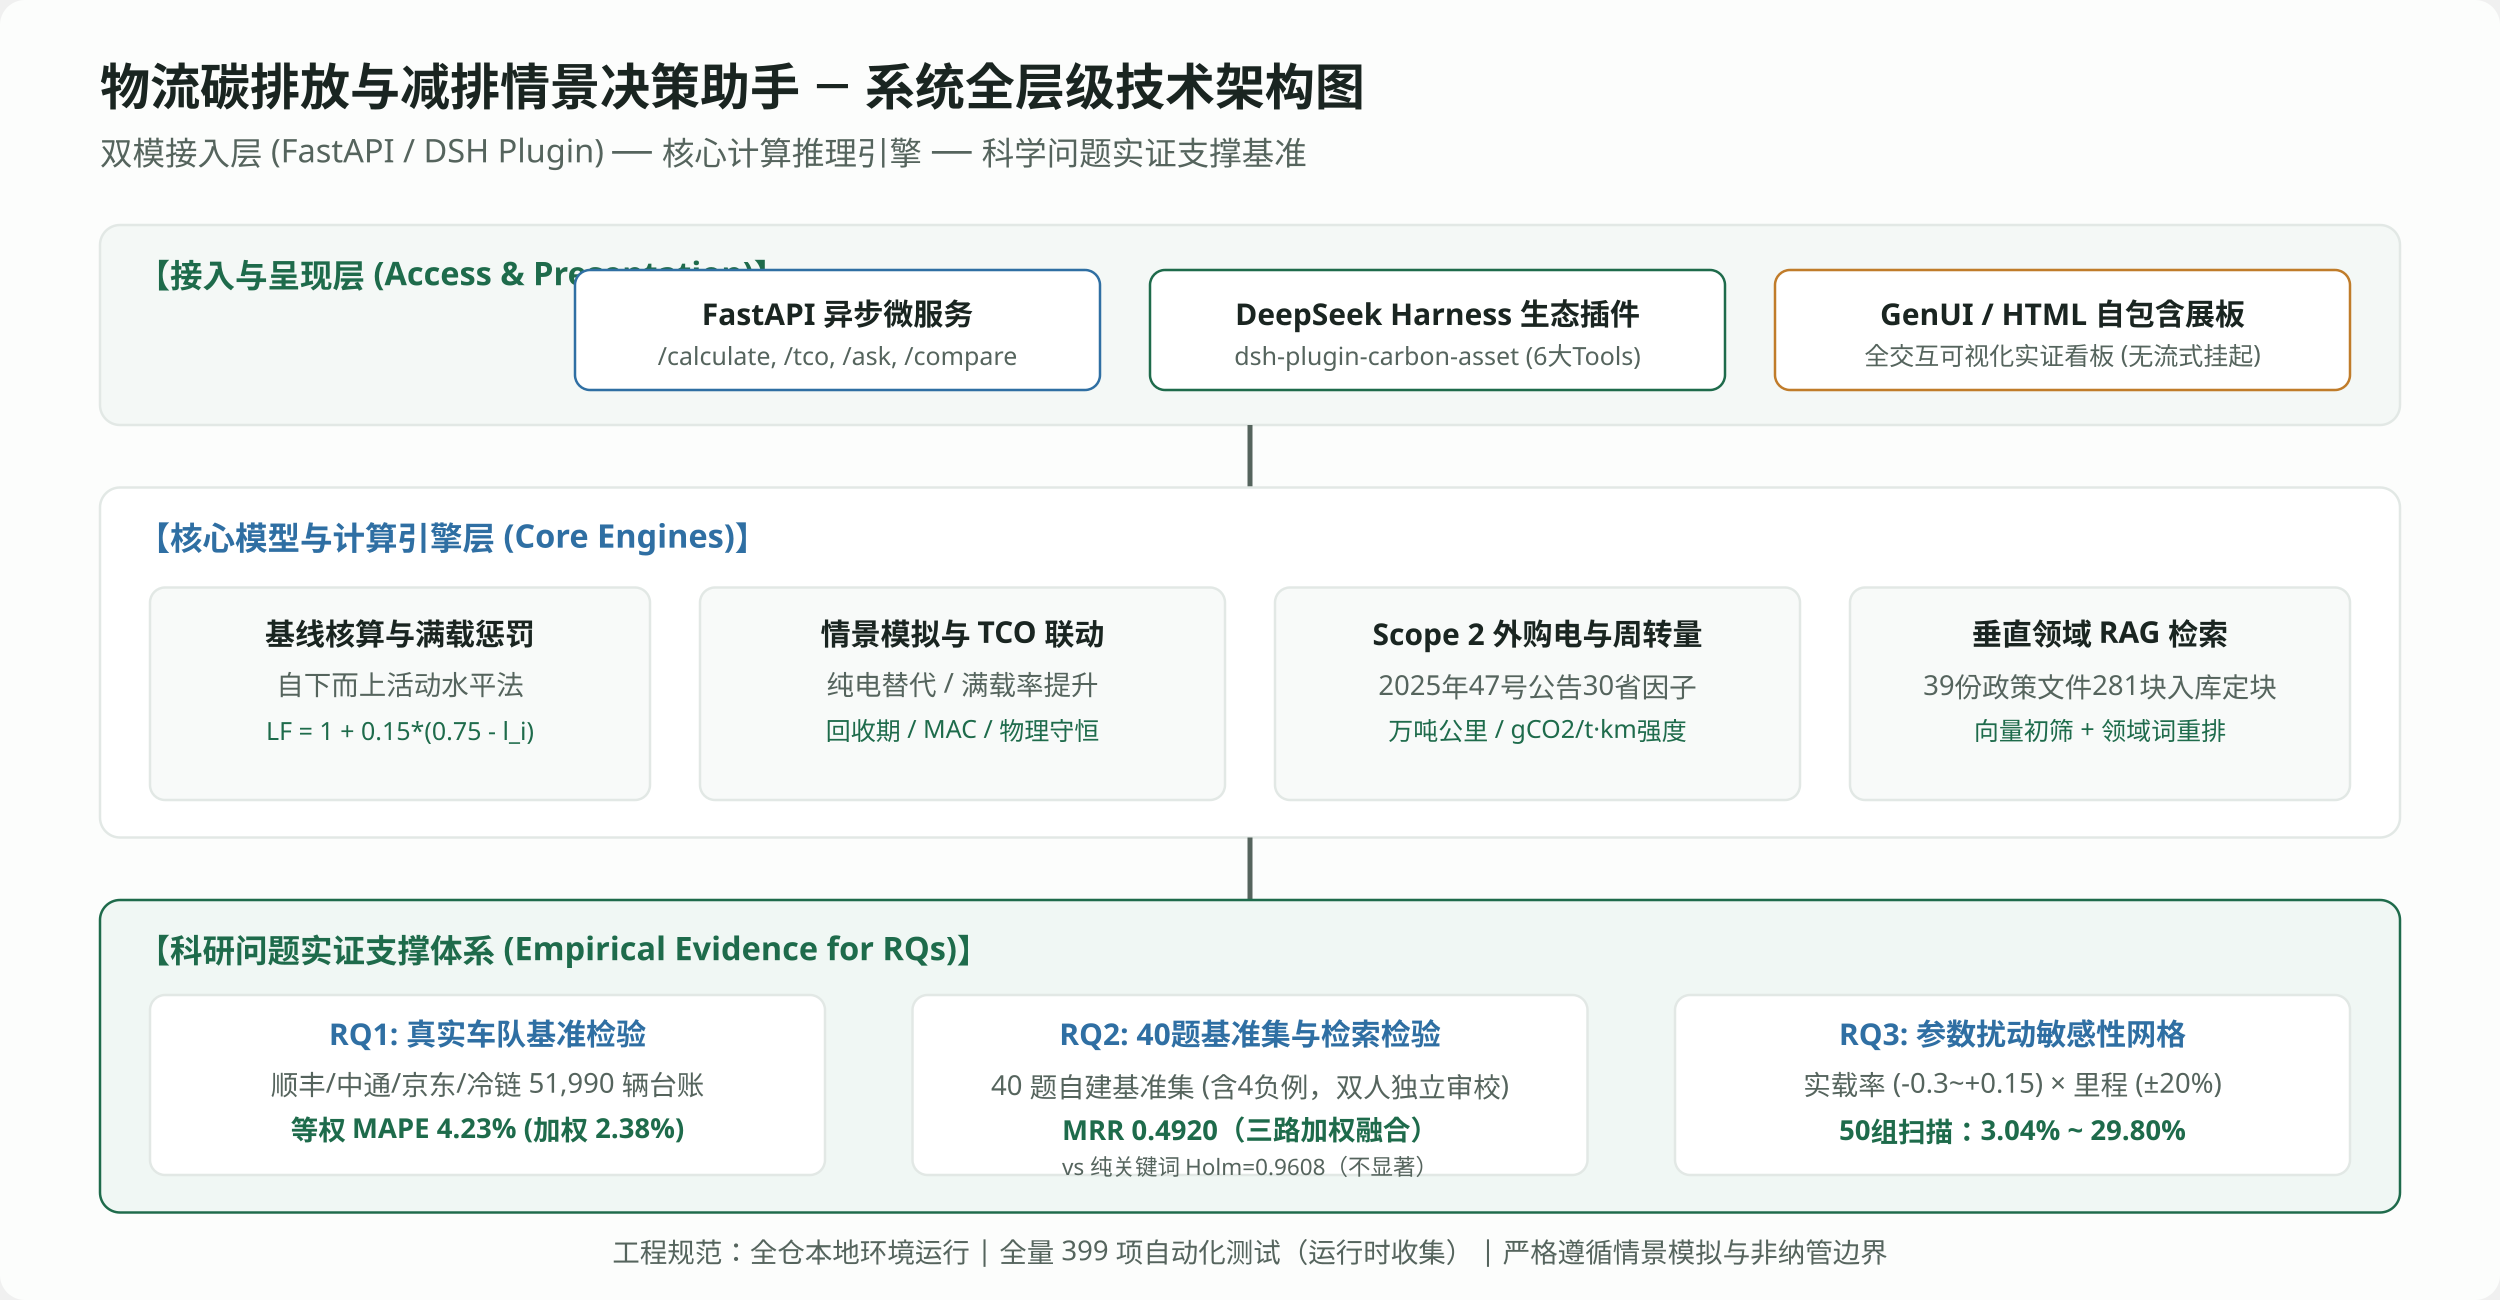
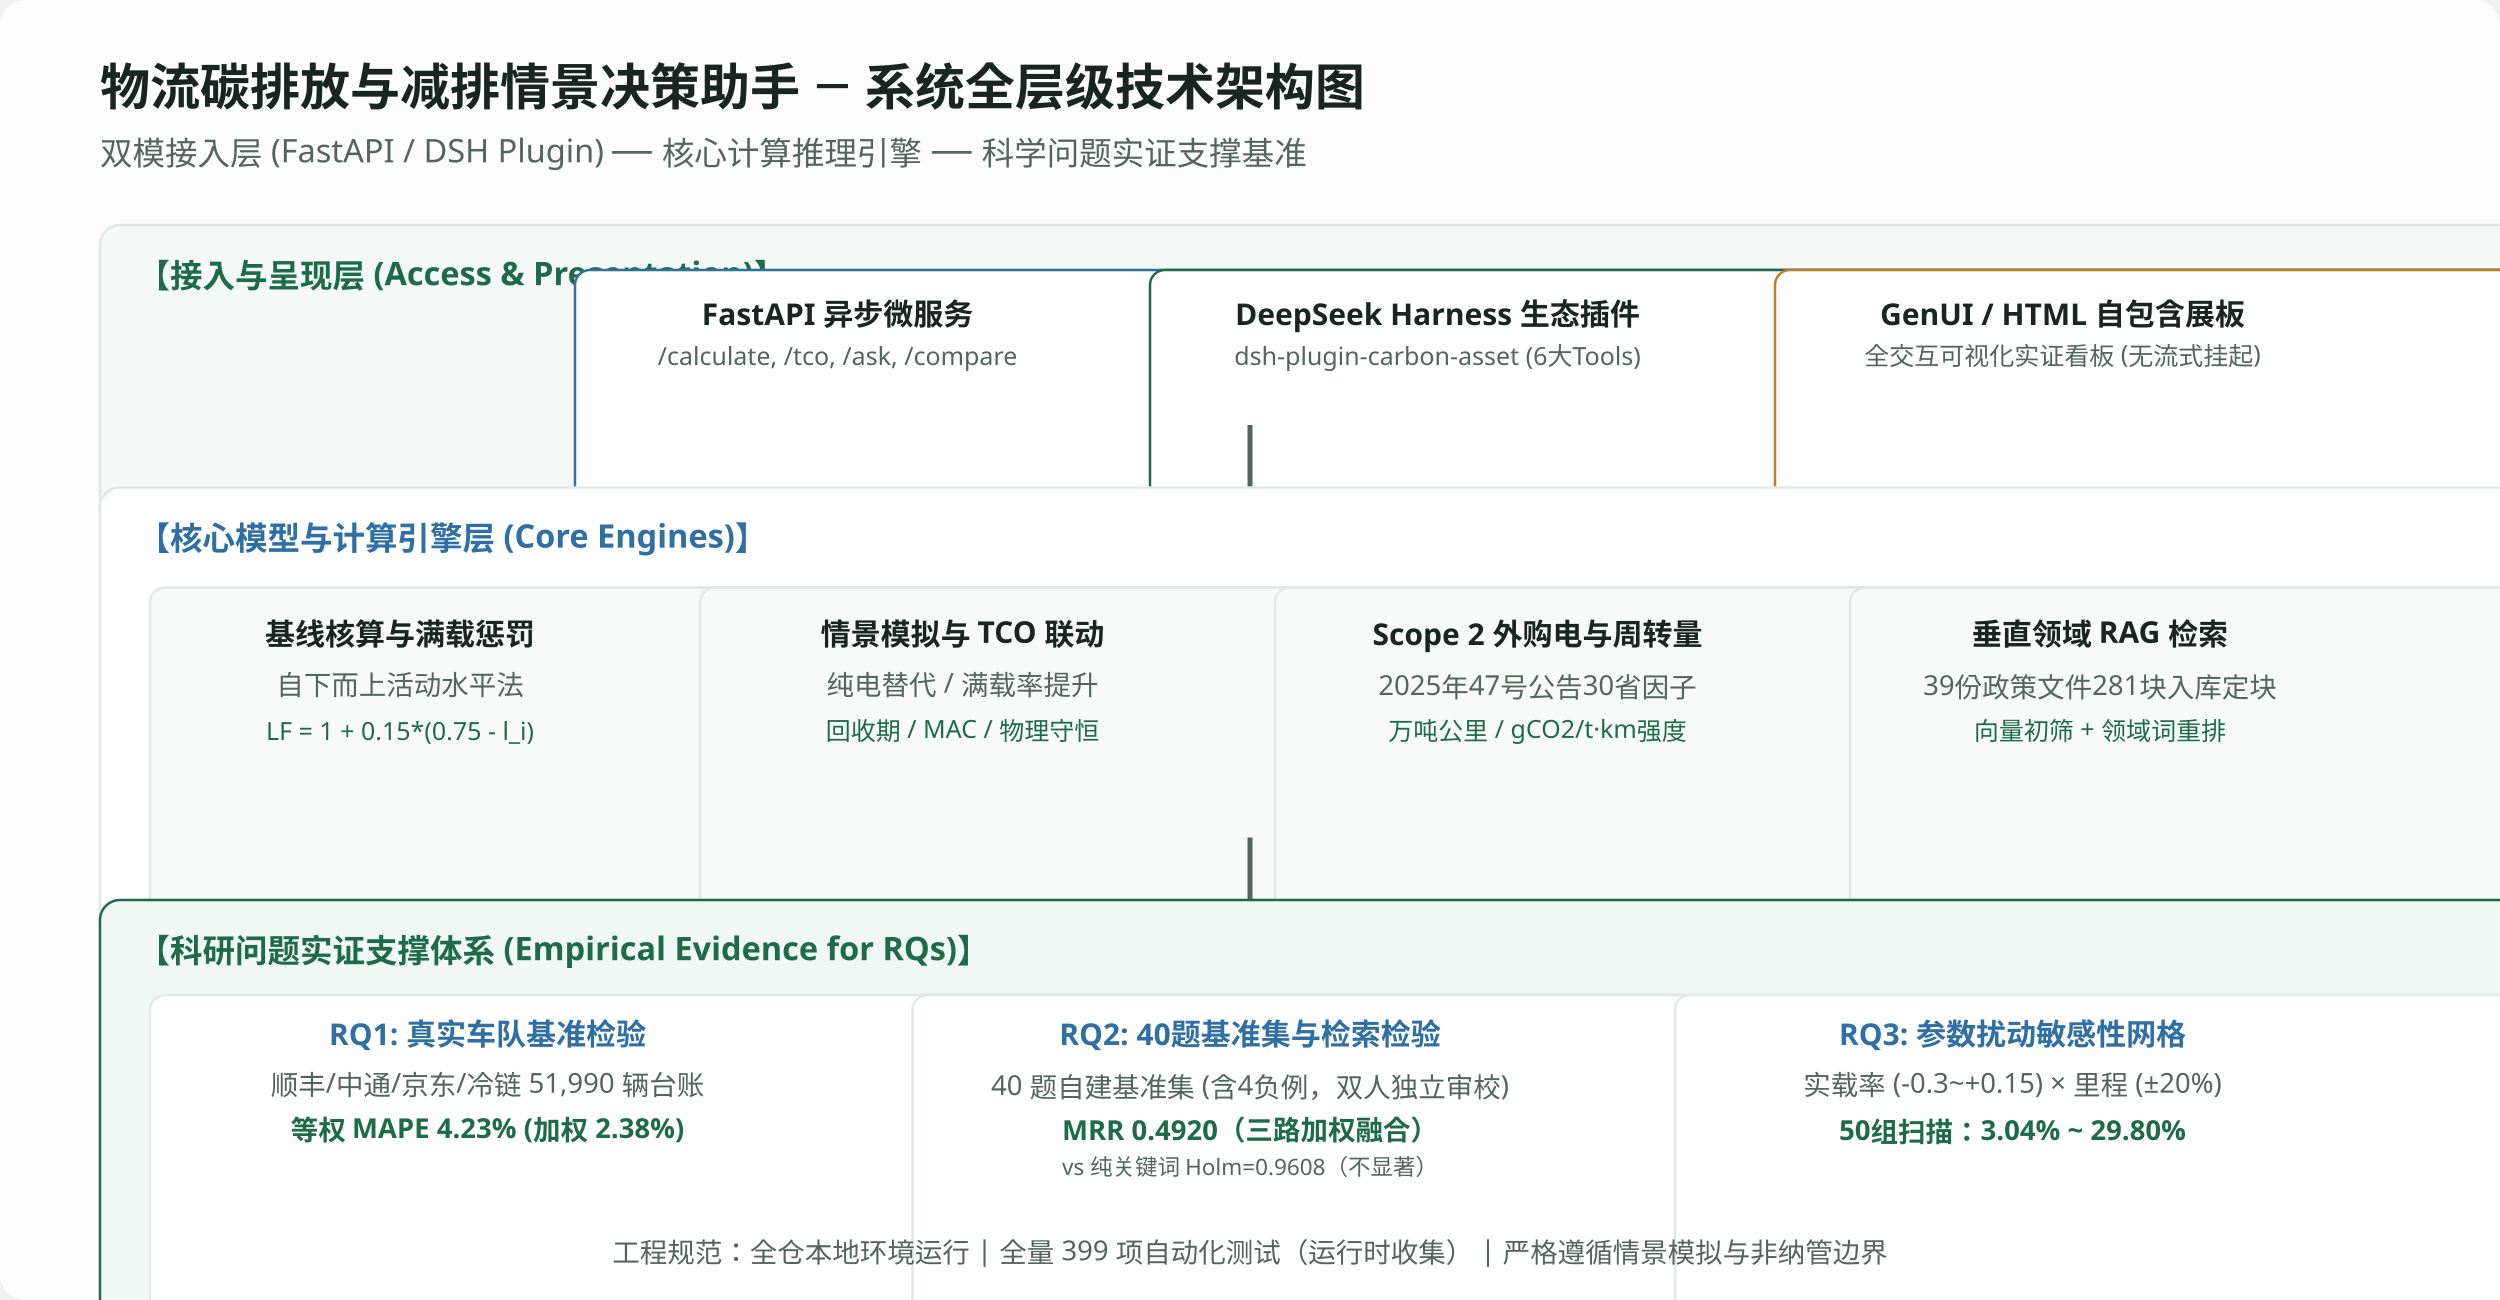
- <svg xmlns="http://www.w3.org/2000/svg" viewBox="0 0 1000 520" width="100%" height="100%" style="background:#ffffff; font-family:'Segoe UI', 'PingFang SC', 'Microsoft YaHei', sans-serif;">
+ <svg xmlns="http://www.w3.org/2000/svg" viewBox="0 0 1000 520" width="1000" height="520" style="background:#ffffff; font-family:'Segoe UI', 'PingFang SC', 'Microsoft YaHei', sans-serif;">
  <rect width="1000" height="520" fill="#fcfdfc" rx="10" />
  <text x="40" y="42" font-size="20" font-weight="bold" fill="#1a2521">物流碳排放与减排情景决策助手 ─ 系统全层级技术架构图</text>
  <text x="40" y="66" font-size="13" fill="#55645d">双模接入层 (FastAPI / DSH Plugin) ── 核心计算推理引擎 ── 科学问题实证支撑基准</text>
-   <rect x="40" y="90" width="920" height="80" fill="#f4f8f6" stroke="#e2e8e5" rx="8" />
+   <rect x="40" y="90" width="1000" height="520" fill="#f4f8f6" stroke="#e2e8e5" rx="8" />
  <text x="55" y="115" font-size="13" font-weight="bold" fill="#1e6b4b">【接入与呈现层 (Access &amp; Presentation)】</text>
-   <rect x="230" y="108" width="210" height="48" fill="#ffffff" stroke="#2f6fa3" rx="6" />
+   <rect x="230" y="108" width="1000" height="520" fill="#ffffff" stroke="#2f6fa3" rx="6" />
  <text x="335" y="130" font-size="12" font-weight="600" fill="#1a2521" text-anchor="middle">FastAPI 异步微服务</text>
  <text x="335" y="146" font-size="10" fill="#55645d" text-anchor="middle">/calculate, /tco, /ask, /compare</text>
-   <rect x="460" y="108" width="230" height="48" fill="#ffffff" stroke="#1e6b4b" rx="6" />
+   <rect x="460" y="108" width="1000" height="520" fill="#ffffff" stroke="#1e6b4b" rx="6" />
  <text x="575" y="130" font-size="12" font-weight="600" fill="#1a2521" text-anchor="middle">DeepSeek Harness 生态插件</text>
  <text x="575" y="146" font-size="10" fill="#55645d" text-anchor="middle">dsh-plugin-carbon-asset (6大Tools)</text>
-   <rect x="710" y="108" width="230" height="48" fill="#ffffff" stroke="#c07c2a" rx="6" />
+   <rect x="710" y="108" width="1000" height="520" fill="#ffffff" stroke="#c07c2a" rx="6" />
  <text x="825" y="130" font-size="12" font-weight="600" fill="#1a2521" text-anchor="middle">GenUI / HTML 自包含展板</text>
  <text x="825" y="146" font-size="10" fill="#55645d" text-anchor="middle">全交互可视化实证看板 (无流式挂起)</text>
  <line x1="500" y1="170" x2="500" y2="195" stroke="#55645d" stroke-width="2" />
-   <rect x="40" y="195" width="920" height="140" fill="#ffffff" stroke="#e2e8e5" rx="8" />
+   <rect x="40" y="195" width="1000" height="520" fill="#ffffff" stroke="#e2e8e5" rx="8" />
  <text x="55" y="220" font-size="13" font-weight="bold" fill="#2f6fa3">【核心模型与计算引擎层 (Core Engines)】</text>
-   <rect x="60" y="235" width="200" height="85" fill="#f8faf9" stroke="#e2e8e5" rx="6" />
+   <rect x="60" y="235" width="1000" height="520" fill="#f8faf9" stroke="#e2e8e5" rx="6" />
  <text x="160" y="258" font-size="12" font-weight="bold" fill="#1a2521" text-anchor="middle">基线核算与满载惩罚</text>
  <text x="160" y="278" font-size="11" fill="#55645d" text-anchor="middle">自下而上活动水平法</text>
  <text x="160" y="296" font-size="10" fill="#1e6b4b" text-anchor="middle">LF = 1 + 0.15*(0.75 - l_i)</text>
-   <rect x="280" y="235" width="210" height="85" fill="#f8faf9" stroke="#e2e8e5" rx="6" />
+   <rect x="280" y="235" width="1000" height="520" fill="#f8faf9" stroke="#e2e8e5" rx="6" />
  <text x="385" y="258" font-size="12" font-weight="bold" fill="#1a2521" text-anchor="middle">情景模拟与 TCO 联动</text>
  <text x="385" y="278" font-size="11" fill="#55645d" text-anchor="middle">纯电替代 / 满载率提升</text>
  <text x="385" y="296" font-size="10" fill="#1e6b4b" text-anchor="middle">回收期 / MAC / 物理守恒</text>
-   <rect x="510" y="235" width="210" height="85" fill="#f8faf9" stroke="#e2e8e5" rx="6" />
+   <rect x="510" y="235" width="1000" height="520" fill="#f8faf9" stroke="#e2e8e5" rx="6" />
  <text x="615" y="258" font-size="12" font-weight="bold" fill="#1a2521" text-anchor="middle">Scope 2 外购电与周转量</text>
  <text x="615" y="278" font-size="11" fill="#55645d" text-anchor="middle">2025年47号公告30省因子</text>
  <text x="615" y="296" font-size="10" fill="#1e6b4b" text-anchor="middle">万吨公里 / gCO2/t·km强度</text>
-   <rect x="740" y="235" width="200" height="85" fill="#f8faf9" stroke="#e2e8e5" rx="6" />
+   <rect x="740" y="235" width="1000" height="520" fill="#f8faf9" stroke="#e2e8e5" rx="6" />
  <text x="840" y="258" font-size="12" font-weight="bold" fill="#1a2521" text-anchor="middle">垂直领域 RAG 检索</text>
  <text x="840" y="278" font-size="11" fill="#55645d" text-anchor="middle">39份政策文件281块入库定块</text>
  <text x="840" y="296" font-size="10" fill="#1e6b4b" text-anchor="middle">向量初筛 + 领域词重排</text>
  <line x1="500" y1="335" x2="500" y2="360" stroke="#55645d" stroke-width="2" />
-   <rect x="40" y="360" width="920" height="125" fill="#f0f7f4" stroke="#1e6b4b" rx="8" />
+   <rect x="40" y="360" width="1000" height="520" fill="#f0f7f4" stroke="#1e6b4b" rx="8" />
  <text x="55" y="385" font-size="13" font-weight="bold" fill="#1e6b4b">【科研问题实证支撑体系 (Empirical Evidence for RQs)】</text>
-   <rect x="60" y="398" width="270" height="72" fill="#ffffff" stroke="#e2e8e5" rx="6" />
+   <rect x="60" y="398" width="1000" height="520" fill="#ffffff" stroke="#e2e8e5" rx="6" />
  <text x="195" y="418" font-size="12" font-weight="bold" fill="#2f6fa3" text-anchor="middle">RQ1: 真实车队基准检验</text>
  <text x="195" y="438" font-size="11" fill="#55645d" text-anchor="middle">顺丰/中通/京东/冷链 51,990 辆台账</text>
  <text x="195" y="456" font-size="11" font-weight="bold" fill="#1e6b4b" text-anchor="middle">等权 MAPE 4.23% (加权 2.38%)</text>
-   <rect x="365" y="398" width="270" height="72" fill="#ffffff" stroke="#e2e8e5" rx="6" />
+   <rect x="365" y="398" width="1000" height="520" fill="#ffffff" stroke="#e2e8e5" rx="6" />
  <text x="500" y="418" font-size="12" font-weight="bold" fill="#2f6fa3" text-anchor="middle">RQ2: 40题基准集与检索检验</text>
  <text x="500" y="438" font-size="11" fill="#55645d" text-anchor="middle">40 题自建基准集 (含4负例，双人独立审校)</text>
  <text x="500" y="456" font-size="11" font-weight="bold" fill="#1e6b4b" text-anchor="middle">MRR 0.4920（三路加权融合）</text>
  <text x="500" y="470" font-size="9" fill="#55645d" text-anchor="middle">vs 纯关键词 Holm=0.9608（不显著）</text>
-   <rect x="670" y="398" width="270" height="72" fill="#ffffff" stroke="#e2e8e5" rx="6" />
+   <rect x="670" y="398" width="1000" height="520" fill="#ffffff" stroke="#e2e8e5" rx="6" />
  <text x="805" y="418" font-size="12" font-weight="bold" fill="#2f6fa3" text-anchor="middle">RQ3: 参数扰动敏感性网格</text>
  <text x="805" y="438" font-size="11" fill="#55645d" text-anchor="middle">实载率 (-0.3~+0.15) × 里程 (±20%)</text>
  <text x="805" y="456" font-size="11" font-weight="bold" fill="#1e6b4b" text-anchor="middle">50组扫描：3.04% ~ 29.80%</text>
  <text x="500" y="505" font-size="11" fill="#55645d" text-anchor="middle">工程规范：全仓本地环境运行 | 全量 399 项自动化测试（运行时收集） | 严格遵循情景模拟与非纳管边界</text>
</svg>
